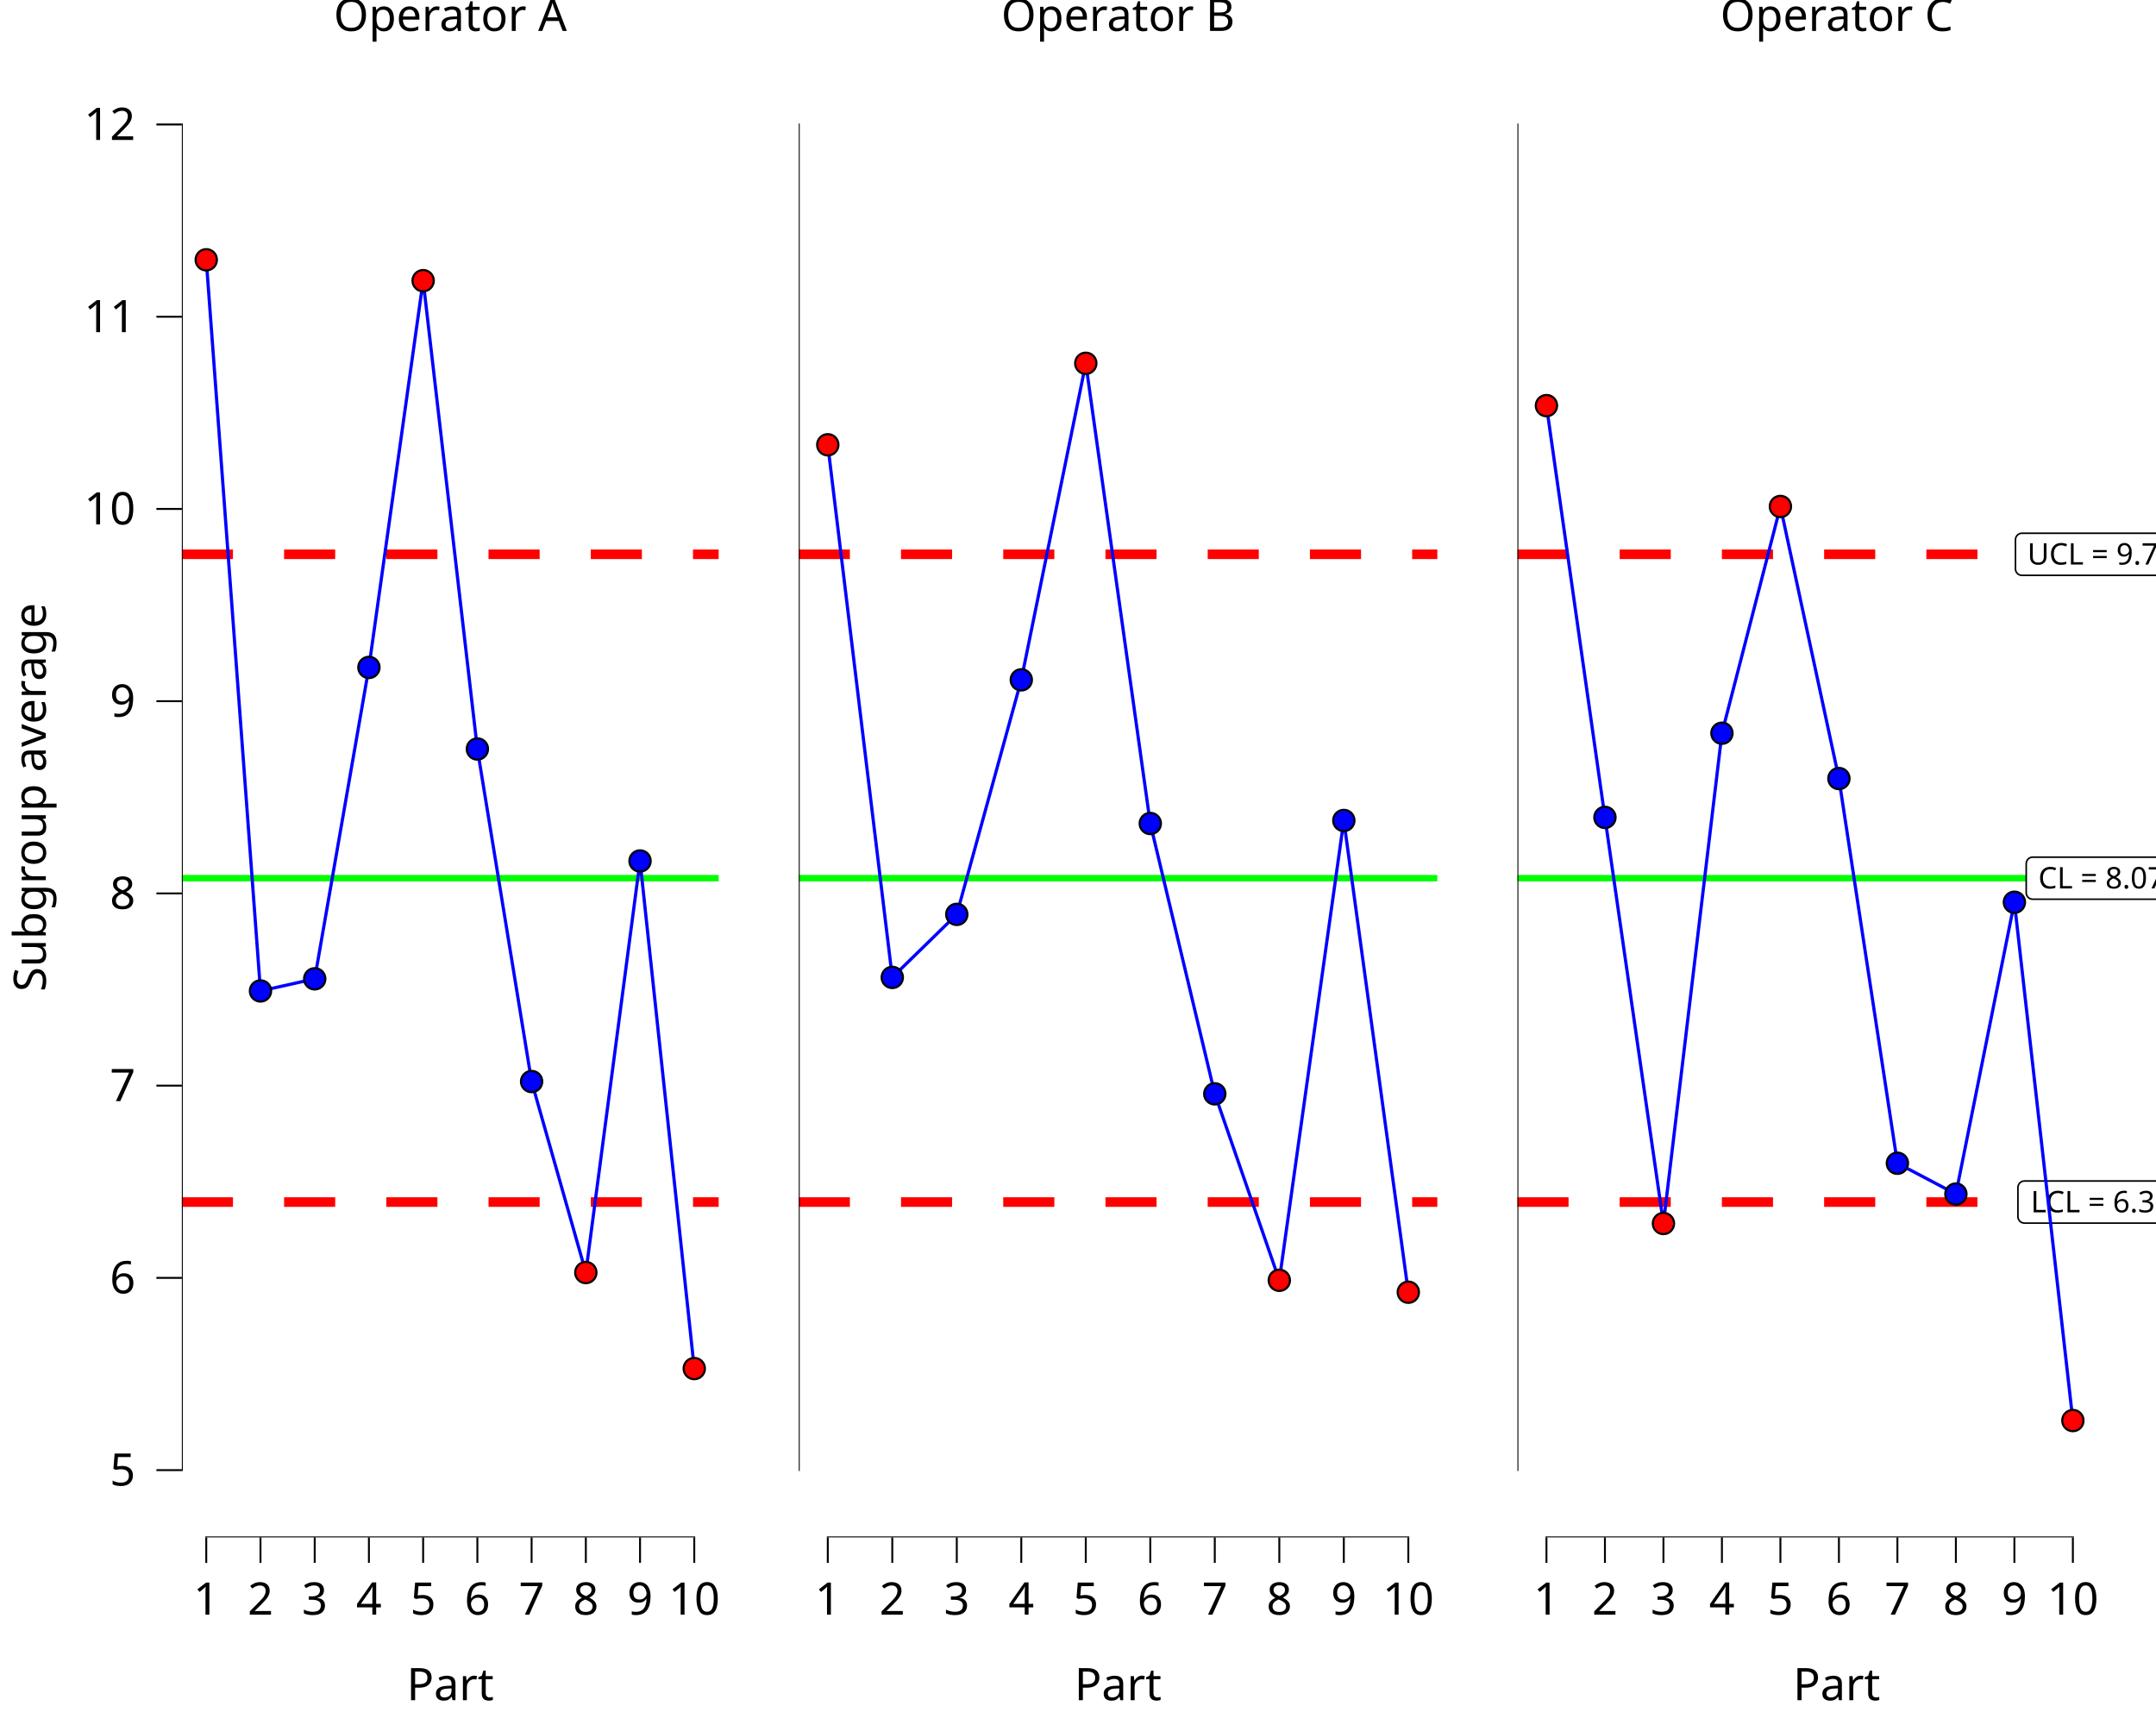
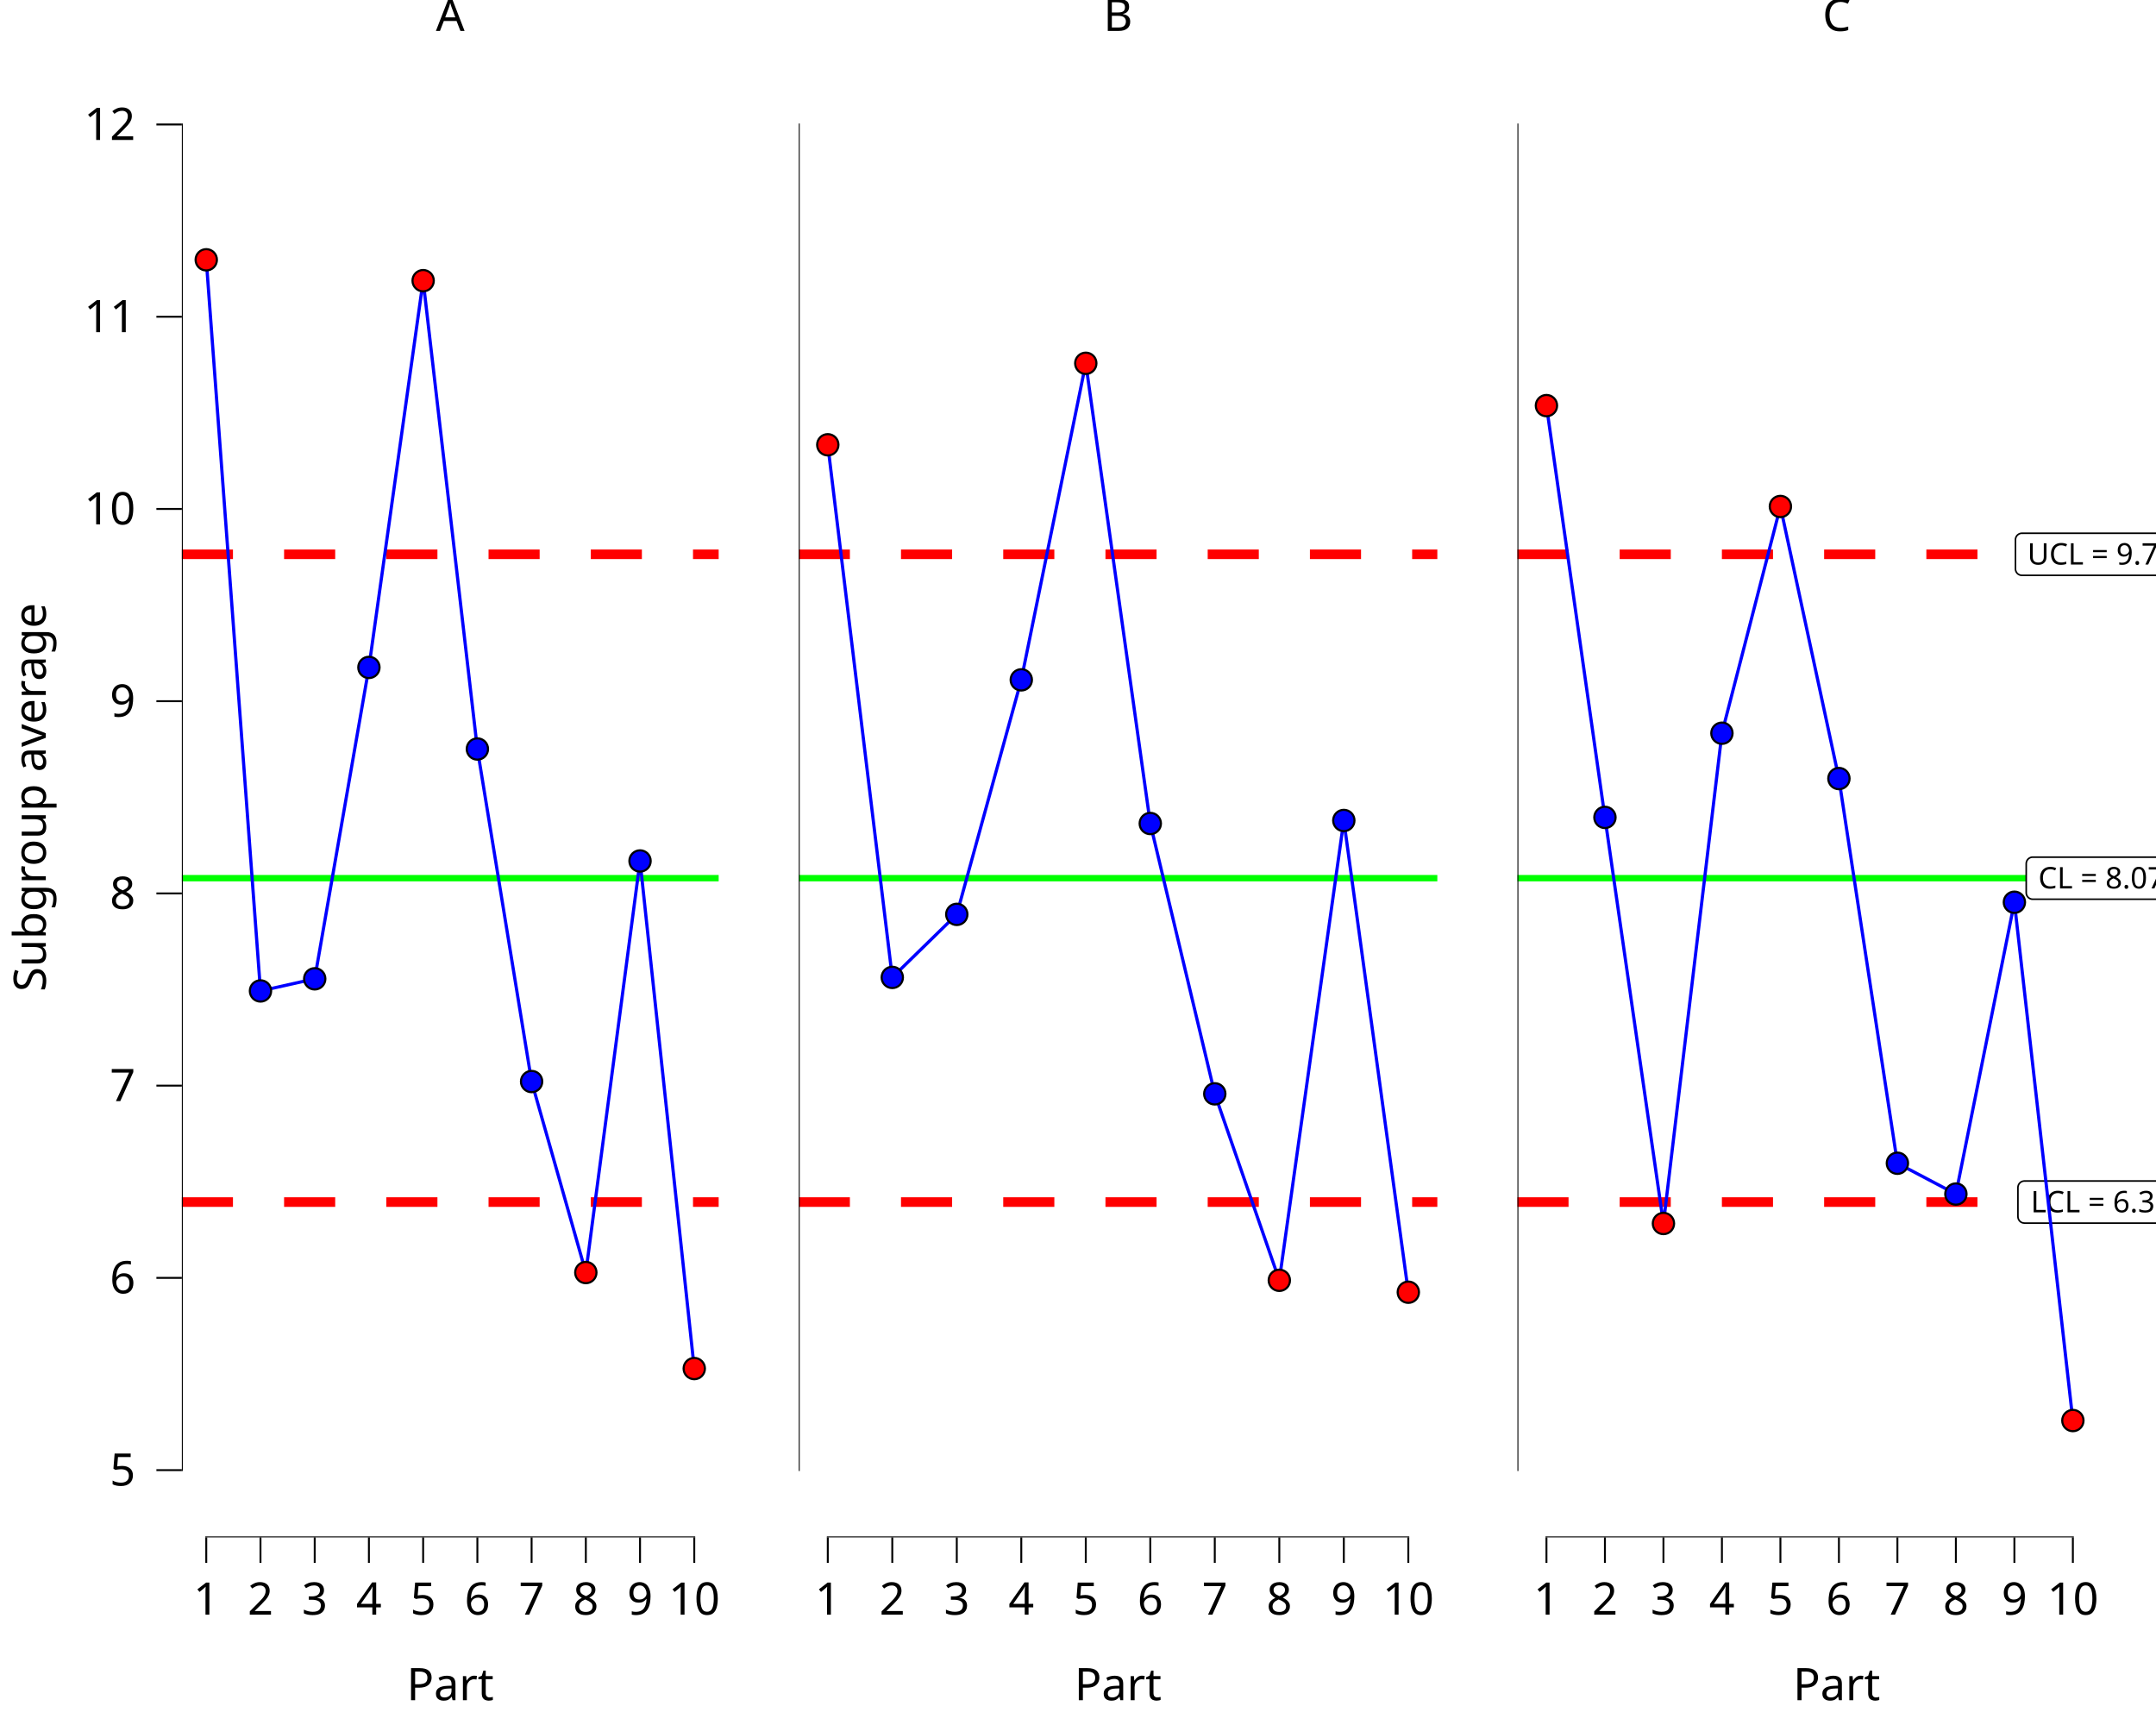
<svg xmlns="http://www.w3.org/2000/svg" class="svglite" data-engine-version="2.0" width="720.00pt" height="576.00pt" viewBox="0 0 720.00 576.00">
  <defs>
    <style type="text/css">
    .svglite line, .svglite polyline, .svglite polygon, .svglite path, .svglite rect, .svglite circle {
      fill: none;
      stroke: #000000;
      stroke-linecap: round;
      stroke-linejoin: round;
      stroke-miterlimit: 10.00;
    }
  </style>
  </defs>
  <rect width="100%" height="100%" style="stroke: none; fill: #FFFFFF;" />
  <defs>
    <clipPath id="cpMC4wMHw3MjAuMDB8MC4wMHw1NzYuMDA=">
      <rect x="0.00" y="0.00" width="720.00" height="576.00" />
    </clipPath>
  </defs>
  <g clip-path="url(#cpMC4wMHw3MjAuMDB8MC4wMHw1NzYuMDA=)">
</g>
  <defs>
    <clipPath id="cpMC4wMHwyNDAuMDB8MC4wMHw1NzYuMDA=">
      <rect x="0.00" y="0.00" width="240.00" height="576.00" />
    </clipPath>
  </defs>
  <g clip-path="url(#cpMC4wMHwyNDAuMDB8MC4wMHw1NzYuMDA=)">
    <rect x="0.00" y="0.00" width="240.00" height="576.00" style="stroke-width: 10.67; stroke: none;" />
  </g>
  <g clip-path="url(#cpMC4wMHw3MjAuMDB8MC4wMHw1NzYuMDA=)">
</g>
  <defs>
    <clipPath id="cpNjAuNzN8MjQwLjAwfDE5LjEwfDUxMy4zNQ==">
      <rect x="60.73" y="19.10" width="179.27" height="494.25" />
    </clipPath>
  </defs>
  <g clip-path="url(#cpNjAuNzN8MjQwLjAwfDE5LjEwfDUxMy4zNQ==)">
    <rect x="60.73" y="19.10" width="179.27" height="494.25" style="stroke-width: 10.67; stroke: none;" />
    <line x1="60.73" y1="293.23" x2="240.00" y2="293.23" style="stroke-width: 2.13; stroke: #00FF00; stroke-linecap: butt;" />
    <line x1="60.73" y1="185.09" x2="240.00" y2="185.09" style="stroke-width: 3.20; stroke: #FF0000; stroke-dasharray: 17.07,17.07; stroke-linecap: butt;" />
    <line x1="60.73" y1="401.38" x2="240.00" y2="401.38" style="stroke-width: 3.20; stroke: #FF0000; stroke-dasharray: 17.07,17.07; stroke-linecap: butt;" />
    <polyline points="68.88,86.75 86.99,330.89 105.10,326.84 123.20,222.86 141.31,93.72 159.42,250.10 177.53,361.14 195.64,424.92 213.74,287.49 231.85,456.98 " style="stroke-width: 1.07; stroke: #0000FF; stroke-linecap: butt;" />
    <line x1="68.56" y1="513.35" x2="232.17" y2="513.35" style="stroke-width: 0.64; stroke-linecap: butt;" />
    <line x1="60.73" y1="491.20" x2="60.73" y2="41.25" style="stroke-width: 0.64; stroke-linecap: butt;" />
    <circle cx="68.88" cy="86.75" r="3.56" style="stroke-width: 0.71; fill: #FF0000;" />
    <circle cx="86.99" cy="330.89" r="3.56" style="stroke-width: 0.71; fill: #0000FF;" />
    <circle cx="105.10" cy="326.84" r="3.56" style="stroke-width: 0.71; fill: #0000FF;" />
    <circle cx="123.20" cy="222.86" r="3.56" style="stroke-width: 0.71; fill: #0000FF;" />
    <circle cx="141.31" cy="93.72" r="3.56" style="stroke-width: 0.71; fill: #FF0000;" />
    <circle cx="159.42" cy="250.10" r="3.56" style="stroke-width: 0.71; fill: #0000FF;" />
    <circle cx="177.53" cy="361.14" r="3.56" style="stroke-width: 0.71; fill: #0000FF;" />
    <circle cx="195.64" cy="424.92" r="3.56" style="stroke-width: 0.71; fill: #FF0000;" />
    <circle cx="213.74" cy="287.49" r="3.56" style="stroke-width: 0.71; fill: #0000FF;" />
    <circle cx="231.85" cy="456.98" r="3.56" style="stroke-width: 0.71; fill: #FF0000;" />
    <rect x="60.73" y="19.10" width="179.27" height="494.25" style="stroke-width: 0.00; stroke: none;" />
  </g>
  <g clip-path="url(#cpMC4wMHw3MjAuMDB8MC4wMHw1NzYuMDA=)">
    <polyline points="60.73,513.35 60.73,19.10 " style="stroke-width: 0.00; stroke: none; stroke-linecap: butt;" />
    <text x="45.25" y="496.05" text-anchor="end" style="font-size: 15.00px; font-family: sans;" textLength="8.34px" lengthAdjust="spacingAndGlyphs">5</text>
    <text x="45.25" y="431.86" text-anchor="end" style="font-size: 15.00px; font-family: sans;" textLength="8.34px" lengthAdjust="spacingAndGlyphs">6</text>
    <text x="45.25" y="367.67" text-anchor="end" style="font-size: 15.00px; font-family: sans;" textLength="8.34px" lengthAdjust="spacingAndGlyphs">7</text>
    <text x="45.25" y="303.48" text-anchor="end" style="font-size: 15.00px; font-family: sans;" textLength="8.34px" lengthAdjust="spacingAndGlyphs">8</text>
    <text x="45.25" y="239.29" text-anchor="end" style="font-size: 15.00px; font-family: sans;" textLength="8.34px" lengthAdjust="spacingAndGlyphs">9</text>
    <text x="45.25" y="175.11" text-anchor="end" style="font-size: 15.00px; font-family: sans;" textLength="16.69px" lengthAdjust="spacingAndGlyphs">10</text>
    <text x="45.25" y="110.92" text-anchor="end" style="font-size: 15.00px; font-family: sans;" textLength="16.69px" lengthAdjust="spacingAndGlyphs">11</text>
    <text x="45.25" y="46.73" text-anchor="end" style="font-size: 15.00px; font-family: sans;" textLength="16.69px" lengthAdjust="spacingAndGlyphs">12</text>
    <polyline points="52.23,490.89 60.73,490.89 " style="stroke-width: 0.64; stroke-linecap: butt;" />
    <polyline points="52.23,426.70 60.73,426.70 " style="stroke-width: 0.64; stroke-linecap: butt;" />
    <polyline points="52.23,362.51 60.73,362.51 " style="stroke-width: 0.64; stroke-linecap: butt;" />
    <polyline points="52.23,298.32 60.73,298.32 " style="stroke-width: 0.64; stroke-linecap: butt;" />
    <polyline points="52.23,234.13 60.73,234.13 " style="stroke-width: 0.64; stroke-linecap: butt;" />
    <polyline points="52.23,169.94 60.73,169.94 " style="stroke-width: 0.64; stroke-linecap: butt;" />
    <polyline points="52.23,105.76 60.73,105.76 " style="stroke-width: 0.64; stroke-linecap: butt;" />
    <polyline points="52.23,41.57 60.73,41.57 " style="stroke-width: 0.64; stroke-linecap: butt;" />
    <polyline points="60.73,513.35 240.00,513.35 " style="stroke-width: 0.00; stroke: none; stroke-linecap: butt;" />
    <polyline points="68.88,521.85 68.88,513.35 " style="stroke-width: 0.64; stroke-linecap: butt;" />
    <polyline points="86.99,521.85 86.99,513.35 " style="stroke-width: 0.64; stroke-linecap: butt;" />
    <polyline points="105.10,521.85 105.10,513.35 " style="stroke-width: 0.64; stroke-linecap: butt;" />
    <polyline points="123.20,521.85 123.20,513.35 " style="stroke-width: 0.64; stroke-linecap: butt;" />
    <polyline points="141.31,521.85 141.31,513.35 " style="stroke-width: 0.64; stroke-linecap: butt;" />
    <polyline points="159.42,521.85 159.42,513.35 " style="stroke-width: 0.64; stroke-linecap: butt;" />
    <polyline points="177.53,521.85 177.53,513.35 " style="stroke-width: 0.64; stroke-linecap: butt;" />
    <polyline points="195.64,521.85 195.64,513.35 " style="stroke-width: 0.64; stroke-linecap: butt;" />
    <polyline points="213.74,521.85 213.74,513.35 " style="stroke-width: 0.64; stroke-linecap: butt;" />
    <polyline points="231.85,521.85 231.85,513.35 " style="stroke-width: 0.64; stroke-linecap: butt;" />
    <text x="68.88" y="539.15" text-anchor="middle" style="font-size: 15.00px; font-family: sans;" textLength="8.34px" lengthAdjust="spacingAndGlyphs">1</text>
    <text x="86.99" y="539.15" text-anchor="middle" style="font-size: 15.00px; font-family: sans;" textLength="8.34px" lengthAdjust="spacingAndGlyphs">2</text>
    <text x="105.10" y="539.15" text-anchor="middle" style="font-size: 15.00px; font-family: sans;" textLength="8.34px" lengthAdjust="spacingAndGlyphs">3</text>
    <text x="123.20" y="539.15" text-anchor="middle" style="font-size: 15.00px; font-family: sans;" textLength="8.34px" lengthAdjust="spacingAndGlyphs">4</text>
    <text x="141.31" y="539.15" text-anchor="middle" style="font-size: 15.00px; font-family: sans;" textLength="8.34px" lengthAdjust="spacingAndGlyphs">5</text>
    <text x="159.42" y="539.15" text-anchor="middle" style="font-size: 15.00px; font-family: sans;" textLength="8.34px" lengthAdjust="spacingAndGlyphs">6</text>
    <text x="177.53" y="539.15" text-anchor="middle" style="font-size: 15.00px; font-family: sans;" textLength="8.34px" lengthAdjust="spacingAndGlyphs">7</text>
    <text x="195.64" y="539.15" text-anchor="middle" style="font-size: 15.00px; font-family: sans;" textLength="8.34px" lengthAdjust="spacingAndGlyphs">8</text>
    <text x="213.74" y="539.15" text-anchor="middle" style="font-size: 15.00px; font-family: sans;" textLength="8.34px" lengthAdjust="spacingAndGlyphs">9</text>
    <text x="231.85" y="539.15" text-anchor="middle" style="font-size: 15.00px; font-family: sans;" textLength="16.69px" lengthAdjust="spacingAndGlyphs">10</text>
    <text x="150.37" y="567.72" text-anchor="middle" style="font-size: 15.00px; font-family: sans;" textLength="27.51px" lengthAdjust="spacingAndGlyphs">Part</text>
    <text transform="translate(15.30,266.23) rotate(-90)" text-anchor="middle" style="font-size: 15.00px; font-family: sans;" textLength="123.44px" lengthAdjust="spacingAndGlyphs">Subgroup average</text>
-     <text x="150.37" y="10.32" text-anchor="middle" style="font-size: 15.00px; font-family: sans;" textLength="73.38px" lengthAdjust="spacingAndGlyphs">Operator A</text>
+     <text x="150.37" y="10.32" text-anchor="middle" style="font-size: 15.00px; font-family: sans;" textLength="10.01px" lengthAdjust="spacingAndGlyphs">A</text>
  </g>
  <defs>
    <clipPath id="cpMjQwLjAwfDQ4MC4wMHwwLjAwfDU3Ni4wMA==">
      <rect x="240.00" y="0.00" width="240.00" height="576.00" />
    </clipPath>
  </defs>
  <g clip-path="url(#cpMjQwLjAwfDQ4MC4wMHwwLjAwfDU3Ni4wMA==)">
    <rect x="240.00" y="0.00" width="240.00" height="576.00" style="stroke-width: 10.67; stroke: none;" />
  </g>
  <g clip-path="url(#cpMC4wMHw3MjAuMDB8MC4wMHw1NzYuMDA=)">
</g>
  <defs>
    <clipPath id="cpMjY2Ljc1fDQ4MC4wMHwxOS4xMHw1MTMuMzU=">
      <rect x="266.75" y="19.10" width="213.25" height="494.25" />
    </clipPath>
  </defs>
  <g clip-path="url(#cpMjY2Ljc1fDQ4MC4wMHwxOS4xMHw1MTMuMzU=)">
    <rect x="266.75" y="19.10" width="213.25" height="494.25" style="stroke-width: 10.67; stroke: none;" />
    <line x1="266.75" y1="293.23" x2="480.00" y2="293.23" style="stroke-width: 2.13; stroke: #00FF00; stroke-linecap: butt;" />
    <line x1="266.75" y1="185.09" x2="480.00" y2="185.09" style="stroke-width: 3.20; stroke: #FF0000; stroke-dasharray: 17.07,17.07; stroke-linecap: butt;" />
    <line x1="266.75" y1="401.38" x2="480.00" y2="401.38" style="stroke-width: 3.20; stroke: #FF0000; stroke-dasharray: 17.07,17.07; stroke-linecap: butt;" />
    <polyline points="276.44,148.52 297.98,326.37 319.52,305.32 341.06,227.01 362.60,121.31 384.14,274.98 405.68,365.25 427.23,427.51 448.77,273.97 470.31,431.49 " style="stroke-width: 1.07; stroke: #0000FF; stroke-linecap: butt;" />
    <line x1="276.12" y1="513.35" x2="470.63" y2="513.35" style="stroke-width: 0.64; stroke-linecap: butt;" />
    <line x1="266.75" y1="491.20" x2="266.75" y2="41.25" style="stroke-width: 0.64; stroke-linecap: butt;" />
    <circle cx="276.44" cy="148.52" r="3.56" style="stroke-width: 0.71; fill: #FF0000;" />
    <circle cx="297.98" cy="326.37" r="3.56" style="stroke-width: 0.71; fill: #0000FF;" />
    <circle cx="319.52" cy="305.32" r="3.56" style="stroke-width: 0.71; fill: #0000FF;" />
    <circle cx="341.06" cy="227.01" r="3.56" style="stroke-width: 0.71; fill: #0000FF;" />
    <circle cx="362.60" cy="121.31" r="3.56" style="stroke-width: 0.71; fill: #FF0000;" />
    <circle cx="384.14" cy="274.98" r="3.56" style="stroke-width: 0.71; fill: #0000FF;" />
    <circle cx="405.68" cy="365.25" r="3.56" style="stroke-width: 0.71; fill: #0000FF;" />
    <circle cx="427.23" cy="427.51" r="3.56" style="stroke-width: 0.71; fill: #FF0000;" />
    <circle cx="448.77" cy="273.97" r="3.56" style="stroke-width: 0.71; fill: #0000FF;" />
    <circle cx="470.31" cy="431.49" r="3.56" style="stroke-width: 0.71; fill: #FF0000;" />
    <rect x="266.75" y="19.10" width="213.25" height="494.25" style="stroke-width: 0.00; stroke: none;" />
  </g>
  <g clip-path="url(#cpMC4wMHw3MjAuMDB8MC4wMHw1NzYuMDA=)">
    <polyline points="266.75,513.35 480.00,513.35 " style="stroke-width: 0.00; stroke: none; stroke-linecap: butt;" />
    <polyline points="276.44,521.85 276.44,513.35 " style="stroke-width: 0.64; stroke-linecap: butt;" />
    <polyline points="297.98,521.85 297.98,513.35 " style="stroke-width: 0.64; stroke-linecap: butt;" />
    <polyline points="319.52,521.85 319.52,513.35 " style="stroke-width: 0.64; stroke-linecap: butt;" />
    <polyline points="341.06,521.85 341.06,513.35 " style="stroke-width: 0.64; stroke-linecap: butt;" />
    <polyline points="362.60,521.85 362.60,513.35 " style="stroke-width: 0.64; stroke-linecap: butt;" />
    <polyline points="384.14,521.85 384.14,513.35 " style="stroke-width: 0.64; stroke-linecap: butt;" />
    <polyline points="405.68,521.85 405.68,513.35 " style="stroke-width: 0.64; stroke-linecap: butt;" />
    <polyline points="427.23,521.85 427.23,513.35 " style="stroke-width: 0.64; stroke-linecap: butt;" />
    <polyline points="448.77,521.85 448.77,513.35 " style="stroke-width: 0.64; stroke-linecap: butt;" />
    <polyline points="470.31,521.85 470.31,513.35 " style="stroke-width: 0.64; stroke-linecap: butt;" />
    <text x="276.44" y="539.15" text-anchor="middle" style="font-size: 15.00px; font-family: sans;" textLength="8.34px" lengthAdjust="spacingAndGlyphs">1</text>
    <text x="297.98" y="539.15" text-anchor="middle" style="font-size: 15.00px; font-family: sans;" textLength="8.34px" lengthAdjust="spacingAndGlyphs">2</text>
    <text x="319.52" y="539.15" text-anchor="middle" style="font-size: 15.00px; font-family: sans;" textLength="8.34px" lengthAdjust="spacingAndGlyphs">3</text>
    <text x="341.06" y="539.15" text-anchor="middle" style="font-size: 15.00px; font-family: sans;" textLength="8.34px" lengthAdjust="spacingAndGlyphs">4</text>
    <text x="362.60" y="539.15" text-anchor="middle" style="font-size: 15.00px; font-family: sans;" textLength="8.34px" lengthAdjust="spacingAndGlyphs">5</text>
    <text x="384.14" y="539.15" text-anchor="middle" style="font-size: 15.00px; font-family: sans;" textLength="8.34px" lengthAdjust="spacingAndGlyphs">6</text>
    <text x="405.68" y="539.15" text-anchor="middle" style="font-size: 15.00px; font-family: sans;" textLength="8.34px" lengthAdjust="spacingAndGlyphs">7</text>
    <text x="427.23" y="539.15" text-anchor="middle" style="font-size: 15.00px; font-family: sans;" textLength="8.34px" lengthAdjust="spacingAndGlyphs">8</text>
    <text x="448.77" y="539.15" text-anchor="middle" style="font-size: 15.00px; font-family: sans;" textLength="8.34px" lengthAdjust="spacingAndGlyphs">9</text>
    <text x="470.31" y="539.15" text-anchor="middle" style="font-size: 15.00px; font-family: sans;" textLength="16.69px" lengthAdjust="spacingAndGlyphs">10</text>
    <text x="373.37" y="567.72" text-anchor="middle" style="font-size: 15.00px; font-family: sans;" textLength="27.51px" lengthAdjust="spacingAndGlyphs">Part</text>
-     <text x="373.37" y="10.32" text-anchor="middle" style="font-size: 15.00px; font-family: sans;" textLength="73.38px" lengthAdjust="spacingAndGlyphs">Operator B</text>
+     <text x="373.37" y="10.32" text-anchor="middle" style="font-size: 15.00px; font-family: sans;" textLength="10.01px" lengthAdjust="spacingAndGlyphs">B</text>
  </g>
  <defs>
    <clipPath id="cpNDgwLjAwfDcyMC4wMHwwLjAwfDU3Ni4wMA==">
      <rect x="480.00" y="0.00" width="240.00" height="576.00" />
    </clipPath>
  </defs>
  <g clip-path="url(#cpNDgwLjAwfDcyMC4wMHwwLjAwfDU3Ni4wMA==)">
    <rect x="480.00" y="0.00" width="240.00" height="576.00" style="stroke-width: 10.67; stroke: none;" />
  </g>
  <g clip-path="url(#cpMC4wMHw3MjAuMDB8MC4wMHw1NzYuMDA=)">
</g>
  <defs>
    <clipPath id="cpNTA2Ljc1fDcyMC4wMHwxOS4xMHw1MTMuMzU=">
      <rect x="506.75" y="19.10" width="213.25" height="494.25" />
    </clipPath>
  </defs>
  <g clip-path="url(#cpNTA2Ljc1fDcyMC4wMHwxOS4xMHw1MTMuMzU=)">
    <rect x="506.75" y="19.10" width="213.25" height="494.25" style="stroke-width: 10.67; stroke: none;" />
    <line x1="506.75" y1="293.23" x2="720.00" y2="293.23" style="stroke-width: 2.13; stroke: #00FF00; stroke-linecap: butt;" />
    <line x1="506.75" y1="185.09" x2="720.00" y2="185.09" style="stroke-width: 3.20; stroke: #FF0000; stroke-dasharray: 17.07,17.07; stroke-linecap: butt;" />
    <line x1="506.75" y1="401.38" x2="720.00" y2="401.38" style="stroke-width: 3.20; stroke: #FF0000; stroke-dasharray: 17.07,17.07; stroke-linecap: butt;" />
    <polygon points="678.82,300.26 741.79,300.26 741.70,300.26 742.05,300.24 742.39,300.17 742.72,300.05 743.02,299.88 743.29,299.66 743.52,299.40 743.70,299.10 743.84,298.78 743.92,298.45 743.95,298.10 743.95,298.10 743.95,288.37 743.95,288.37 743.92,288.02 743.84,287.68 743.70,287.36 743.52,287.07 743.29,286.81 743.02,286.59 742.72,286.42 742.39,286.29 742.05,286.22 741.79,286.21 678.82,286.21 679.08,286.22 678.74,286.21 678.39,286.25 678.06,286.35 677.74,286.50 677.46,286.69 677.21,286.93 677.00,287.21 676.84,287.52 676.73,287.85 676.67,288.19 676.66,288.37 676.66,298.10 676.67,297.93 676.67,298.27 676.73,298.62 676.84,298.95 677.00,299.25 677.21,299.53 677.46,299.77 677.74,299.97 678.06,300.12 678.39,300.22 678.74,300.26 " style="stroke-width: 0.53; fill: #FFFFFF;" />
    <text x="710.31" y="296.66" text-anchor="middle" style="font-size: 9.96px; font-family: sans;" textLength="60.09px" lengthAdjust="spacingAndGlyphs">CL = 8.07925</text>
    <polygon points="675.23,192.11 745.39,192.11 745.30,192.11 745.65,192.10 745.99,192.03 746.31,191.91 746.61,191.73 746.88,191.51 747.11,191.25 747.30,190.96 747.44,190.64 747.52,190.30 747.55,189.95 747.55,189.95 747.55,180.22 747.55,180.22 747.52,179.87 747.44,179.54 747.30,179.22 747.11,178.92 746.88,178.66 746.61,178.44 746.31,178.27 745.99,178.15 745.65,178.08 745.39,178.06 675.23,178.06 675.49,178.08 675.14,178.06 674.79,178.10 674.46,178.20 674.15,178.35 673.86,178.55 673.61,178.79 673.40,179.07 673.24,179.37 673.13,179.70 673.07,180.05 673.07,180.22 673.07,189.95 673.07,189.78 673.07,190.13 673.13,190.47 673.24,190.80 673.40,191.11 673.61,191.39 673.86,191.63 674.15,191.82 674.46,191.97 674.79,192.07 675.14,192.11 " style="stroke-width: 0.53; fill: #FFFFFF;" />
    <text x="710.31" y="188.51" text-anchor="middle" style="font-size: 9.96px; font-family: sans;" textLength="67.28px" lengthAdjust="spacingAndGlyphs">UCL = 9.76409</text>
    <polygon points="676.05,408.41 744.56,408.41 744.47,408.40 744.82,408.39 745.16,408.32 745.48,408.20 745.79,408.02 746.06,407.80 746.29,407.54 746.47,407.25 746.61,406.93 746.69,406.59 746.72,406.25 746.72,406.25 746.72,396.51 746.72,396.51 746.69,396.17 746.61,395.83 746.47,395.51 746.29,395.22 746.06,394.96 745.79,394.74 745.48,394.56 745.16,394.44 744.82,394.37 744.56,394.35 676.05,394.35 676.31,394.37 675.97,394.35 675.62,394.40 675.29,394.49 674.97,394.64 674.69,394.84 674.44,395.08 674.23,395.36 674.07,395.67 673.96,396.00 673.90,396.34 673.89,396.51 673.89,406.25 673.90,406.07 673.90,406.42 673.96,406.76 674.07,407.09 674.23,407.40 674.44,407.68 674.69,407.92 674.97,408.12 675.29,408.27 675.62,408.36 675.97,408.40 " style="stroke-width: 0.53; fill: #FFFFFF;" />
    <text x="710.31" y="404.81" text-anchor="middle" style="font-size: 9.96px; font-family: sans;" textLength="65.62px" lengthAdjust="spacingAndGlyphs">LCL = 6.39442</text>
    <polyline points="516.44,135.44 535.97,272.94 555.51,408.54 575.04,244.83 594.57,169.12 614.11,259.97 633.64,388.42 653.17,398.71 672.71,301.27 692.24,474.34 " style="stroke-width: 1.07; stroke: #0000FF; stroke-linecap: butt;" />
    <line x1="516.12" y1="513.35" x2="692.56" y2="513.35" style="stroke-width: 0.64; stroke-linecap: butt;" />
    <line x1="506.75" y1="491.20" x2="506.75" y2="41.25" style="stroke-width: 0.64; stroke-linecap: butt;" />
    <circle cx="516.44" cy="135.44" r="3.56" style="stroke-width: 0.71; fill: #FF0000;" />
    <circle cx="535.97" cy="272.94" r="3.56" style="stroke-width: 0.71; fill: #0000FF;" />
    <circle cx="555.51" cy="408.54" r="3.56" style="stroke-width: 0.71; fill: #FF0000;" />
    <circle cx="575.04" cy="244.83" r="3.56" style="stroke-width: 0.71; fill: #0000FF;" />
    <circle cx="594.57" cy="169.12" r="3.56" style="stroke-width: 0.71; fill: #FF0000;" />
    <circle cx="614.11" cy="259.97" r="3.56" style="stroke-width: 0.71; fill: #0000FF;" />
    <circle cx="633.64" cy="388.42" r="3.56" style="stroke-width: 0.71; fill: #0000FF;" />
    <circle cx="653.17" cy="398.71" r="3.56" style="stroke-width: 0.71; fill: #0000FF;" />
    <circle cx="672.71" cy="301.27" r="3.56" style="stroke-width: 0.71; fill: #0000FF;" />
    <circle cx="692.24" cy="474.34" r="3.56" style="stroke-width: 0.71; fill: #FF0000;" />
    <rect x="506.75" y="19.10" width="213.25" height="494.25" style="stroke-width: 0.00; stroke: none;" />
  </g>
  <g clip-path="url(#cpMC4wMHw3MjAuMDB8MC4wMHw1NzYuMDA=)">
    <polyline points="506.75,513.35 720.00,513.35 " style="stroke-width: 0.00; stroke: none; stroke-linecap: butt;" />
    <polyline points="516.44,521.85 516.44,513.35 " style="stroke-width: 0.64; stroke-linecap: butt;" />
    <polyline points="535.97,521.85 535.97,513.35 " style="stroke-width: 0.64; stroke-linecap: butt;" />
    <polyline points="555.51,521.85 555.51,513.35 " style="stroke-width: 0.64; stroke-linecap: butt;" />
    <polyline points="575.04,521.85 575.04,513.35 " style="stroke-width: 0.64; stroke-linecap: butt;" />
    <polyline points="594.57,521.85 594.57,513.35 " style="stroke-width: 0.64; stroke-linecap: butt;" />
    <polyline points="614.11,521.85 614.11,513.35 " style="stroke-width: 0.64; stroke-linecap: butt;" />
    <polyline points="633.64,521.85 633.64,513.35 " style="stroke-width: 0.64; stroke-linecap: butt;" />
    <polyline points="653.17,521.85 653.17,513.35 " style="stroke-width: 0.64; stroke-linecap: butt;" />
    <polyline points="672.71,521.85 672.71,513.35 " style="stroke-width: 0.64; stroke-linecap: butt;" />
    <polyline points="692.24,521.85 692.24,513.35 " style="stroke-width: 0.64; stroke-linecap: butt;" />
    <text x="516.44" y="539.15" text-anchor="middle" style="font-size: 15.00px; font-family: sans;" textLength="8.34px" lengthAdjust="spacingAndGlyphs">1</text>
    <text x="535.97" y="539.15" text-anchor="middle" style="font-size: 15.00px; font-family: sans;" textLength="8.34px" lengthAdjust="spacingAndGlyphs">2</text>
    <text x="555.51" y="539.15" text-anchor="middle" style="font-size: 15.00px; font-family: sans;" textLength="8.34px" lengthAdjust="spacingAndGlyphs">3</text>
    <text x="575.04" y="539.15" text-anchor="middle" style="font-size: 15.00px; font-family: sans;" textLength="8.34px" lengthAdjust="spacingAndGlyphs">4</text>
    <text x="594.57" y="539.15" text-anchor="middle" style="font-size: 15.00px; font-family: sans;" textLength="8.34px" lengthAdjust="spacingAndGlyphs">5</text>
    <text x="614.11" y="539.15" text-anchor="middle" style="font-size: 15.00px; font-family: sans;" textLength="8.34px" lengthAdjust="spacingAndGlyphs">6</text>
    <text x="633.64" y="539.15" text-anchor="middle" style="font-size: 15.00px; font-family: sans;" textLength="8.34px" lengthAdjust="spacingAndGlyphs">7</text>
    <text x="653.17" y="539.15" text-anchor="middle" style="font-size: 15.00px; font-family: sans;" textLength="8.34px" lengthAdjust="spacingAndGlyphs">8</text>
    <text x="672.71" y="539.15" text-anchor="middle" style="font-size: 15.00px; font-family: sans;" textLength="8.34px" lengthAdjust="spacingAndGlyphs">9</text>
    <text x="692.24" y="539.15" text-anchor="middle" style="font-size: 15.00px; font-family: sans;" textLength="16.69px" lengthAdjust="spacingAndGlyphs">10</text>
    <text x="613.37" y="567.72" text-anchor="middle" style="font-size: 15.00px; font-family: sans;" textLength="27.51px" lengthAdjust="spacingAndGlyphs">Part</text>
-     <text x="613.37" y="10.32" text-anchor="middle" style="font-size: 15.00px; font-family: sans;" textLength="74.20px" lengthAdjust="spacingAndGlyphs">Operator C</text>
+     <text x="613.37" y="10.32" text-anchor="middle" style="font-size: 15.00px; font-family: sans;" textLength="10.84px" lengthAdjust="spacingAndGlyphs">C</text>
  </g>
</svg>
